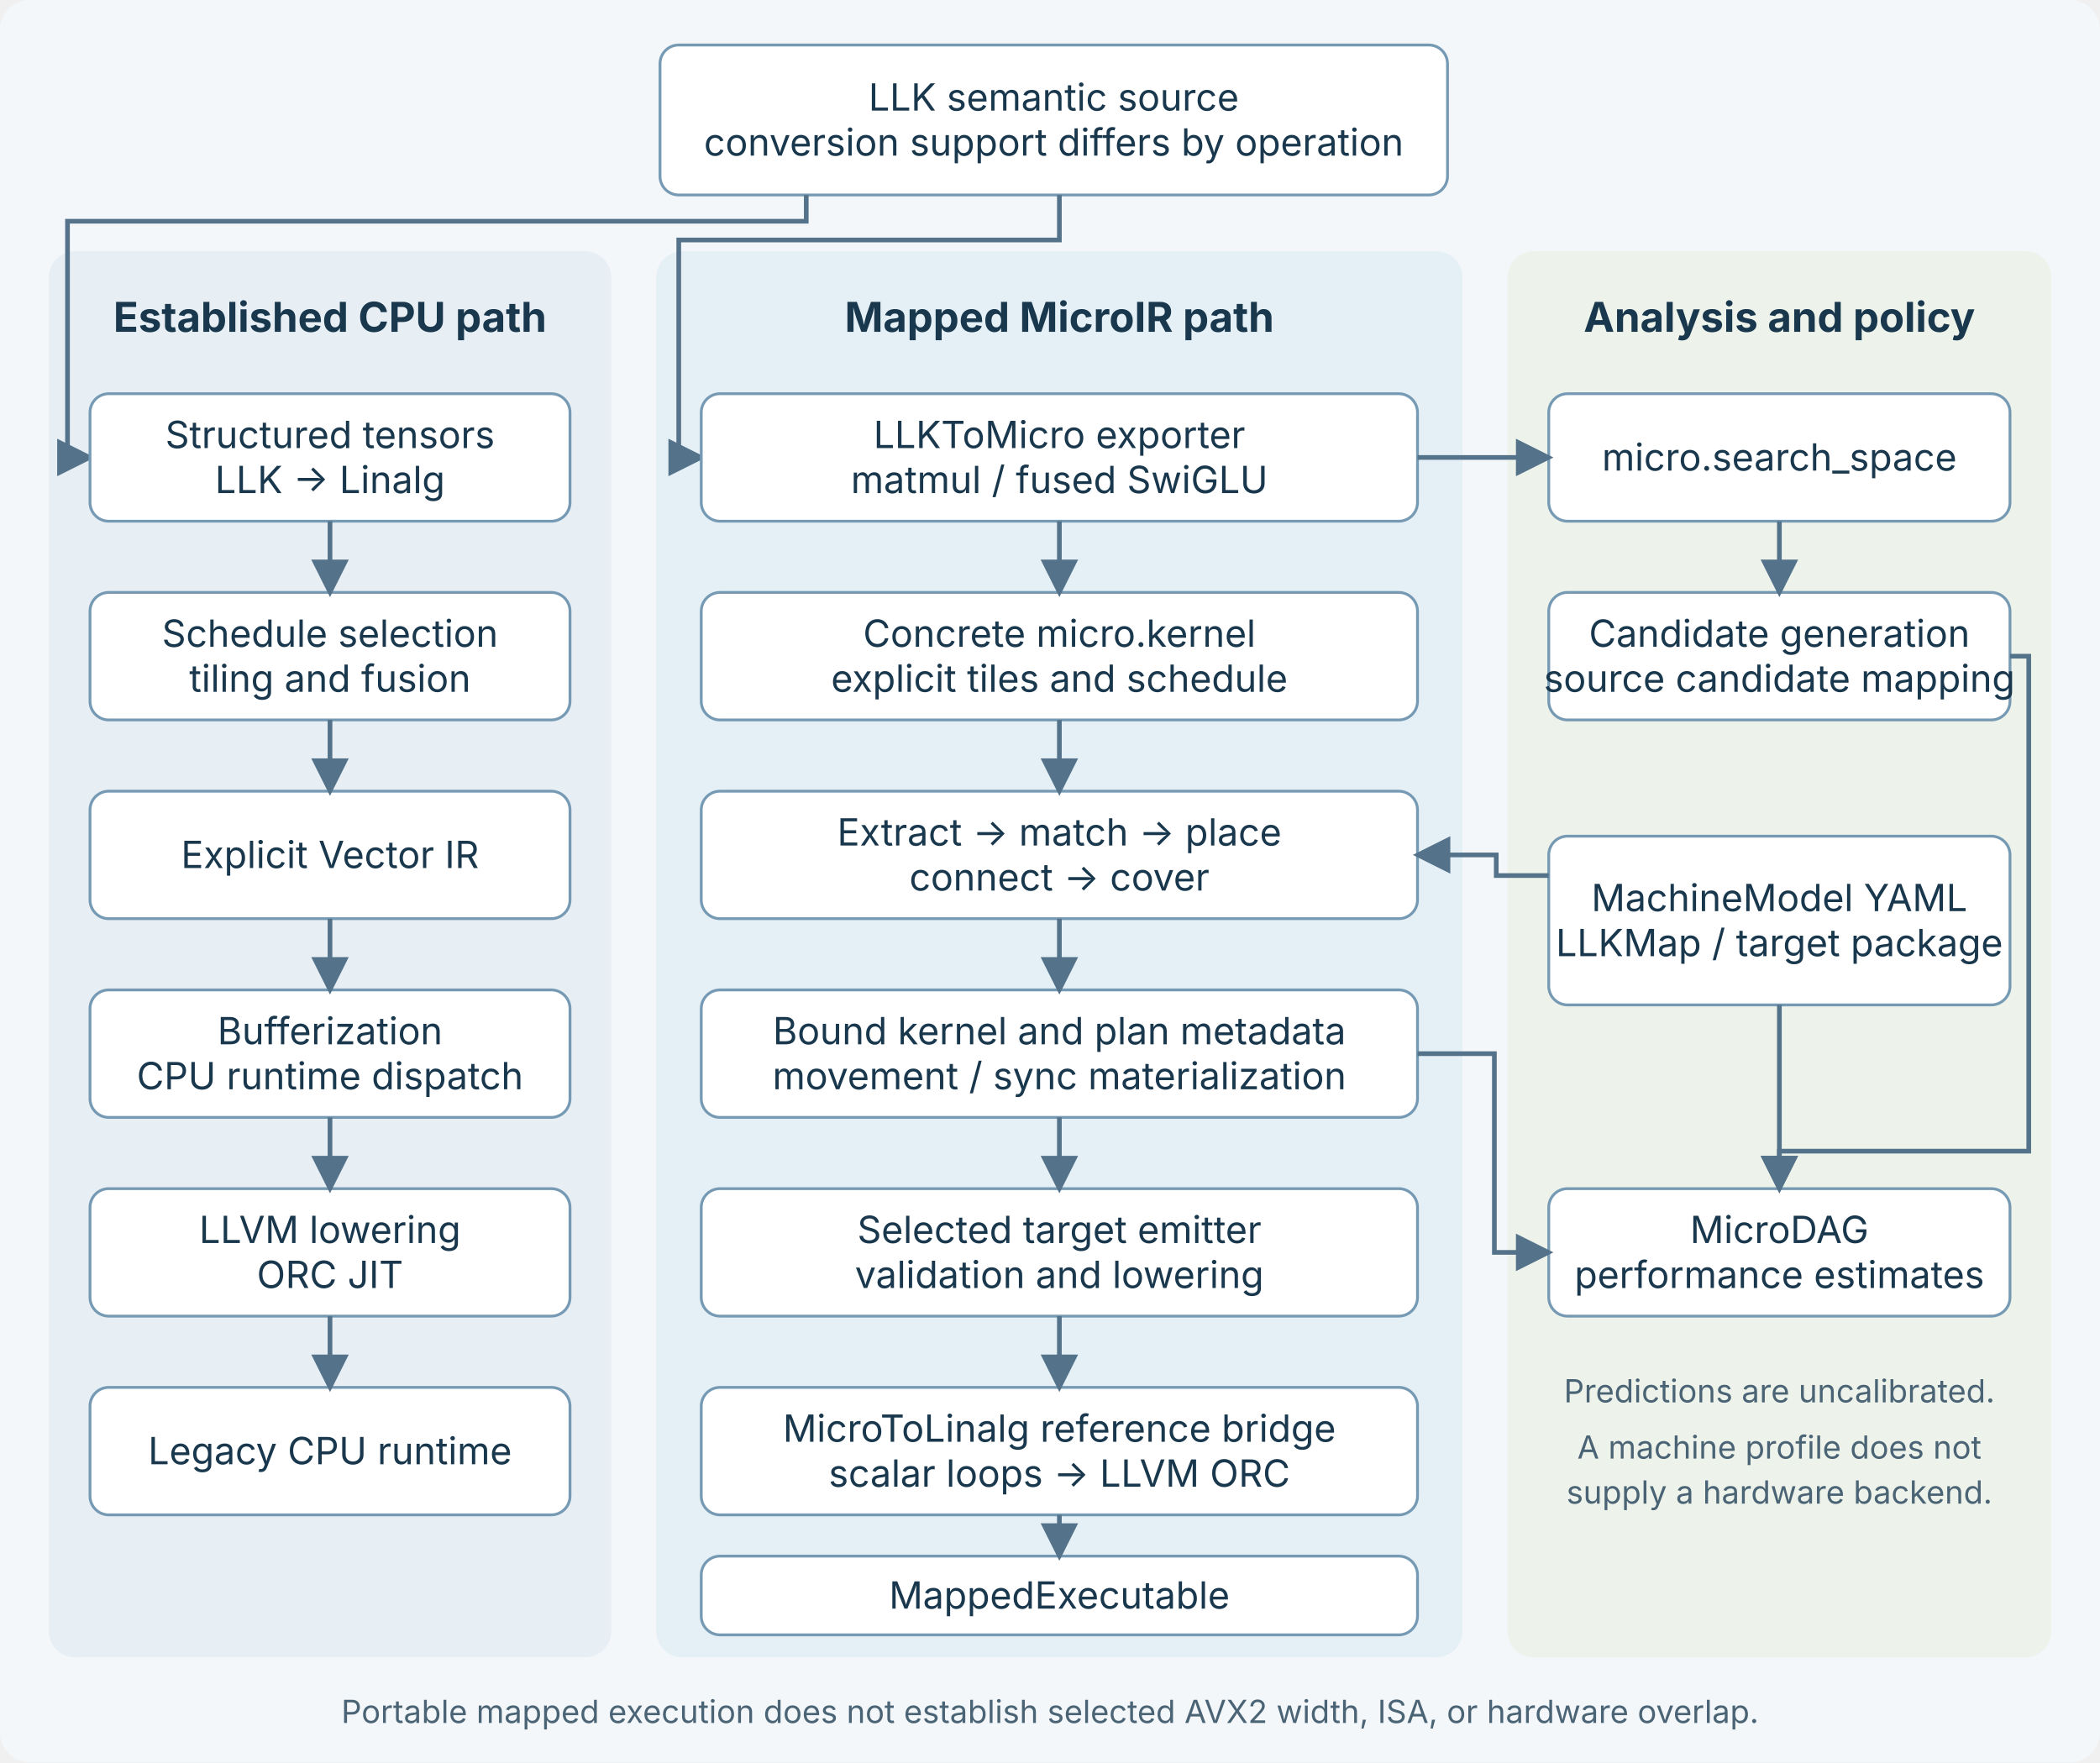
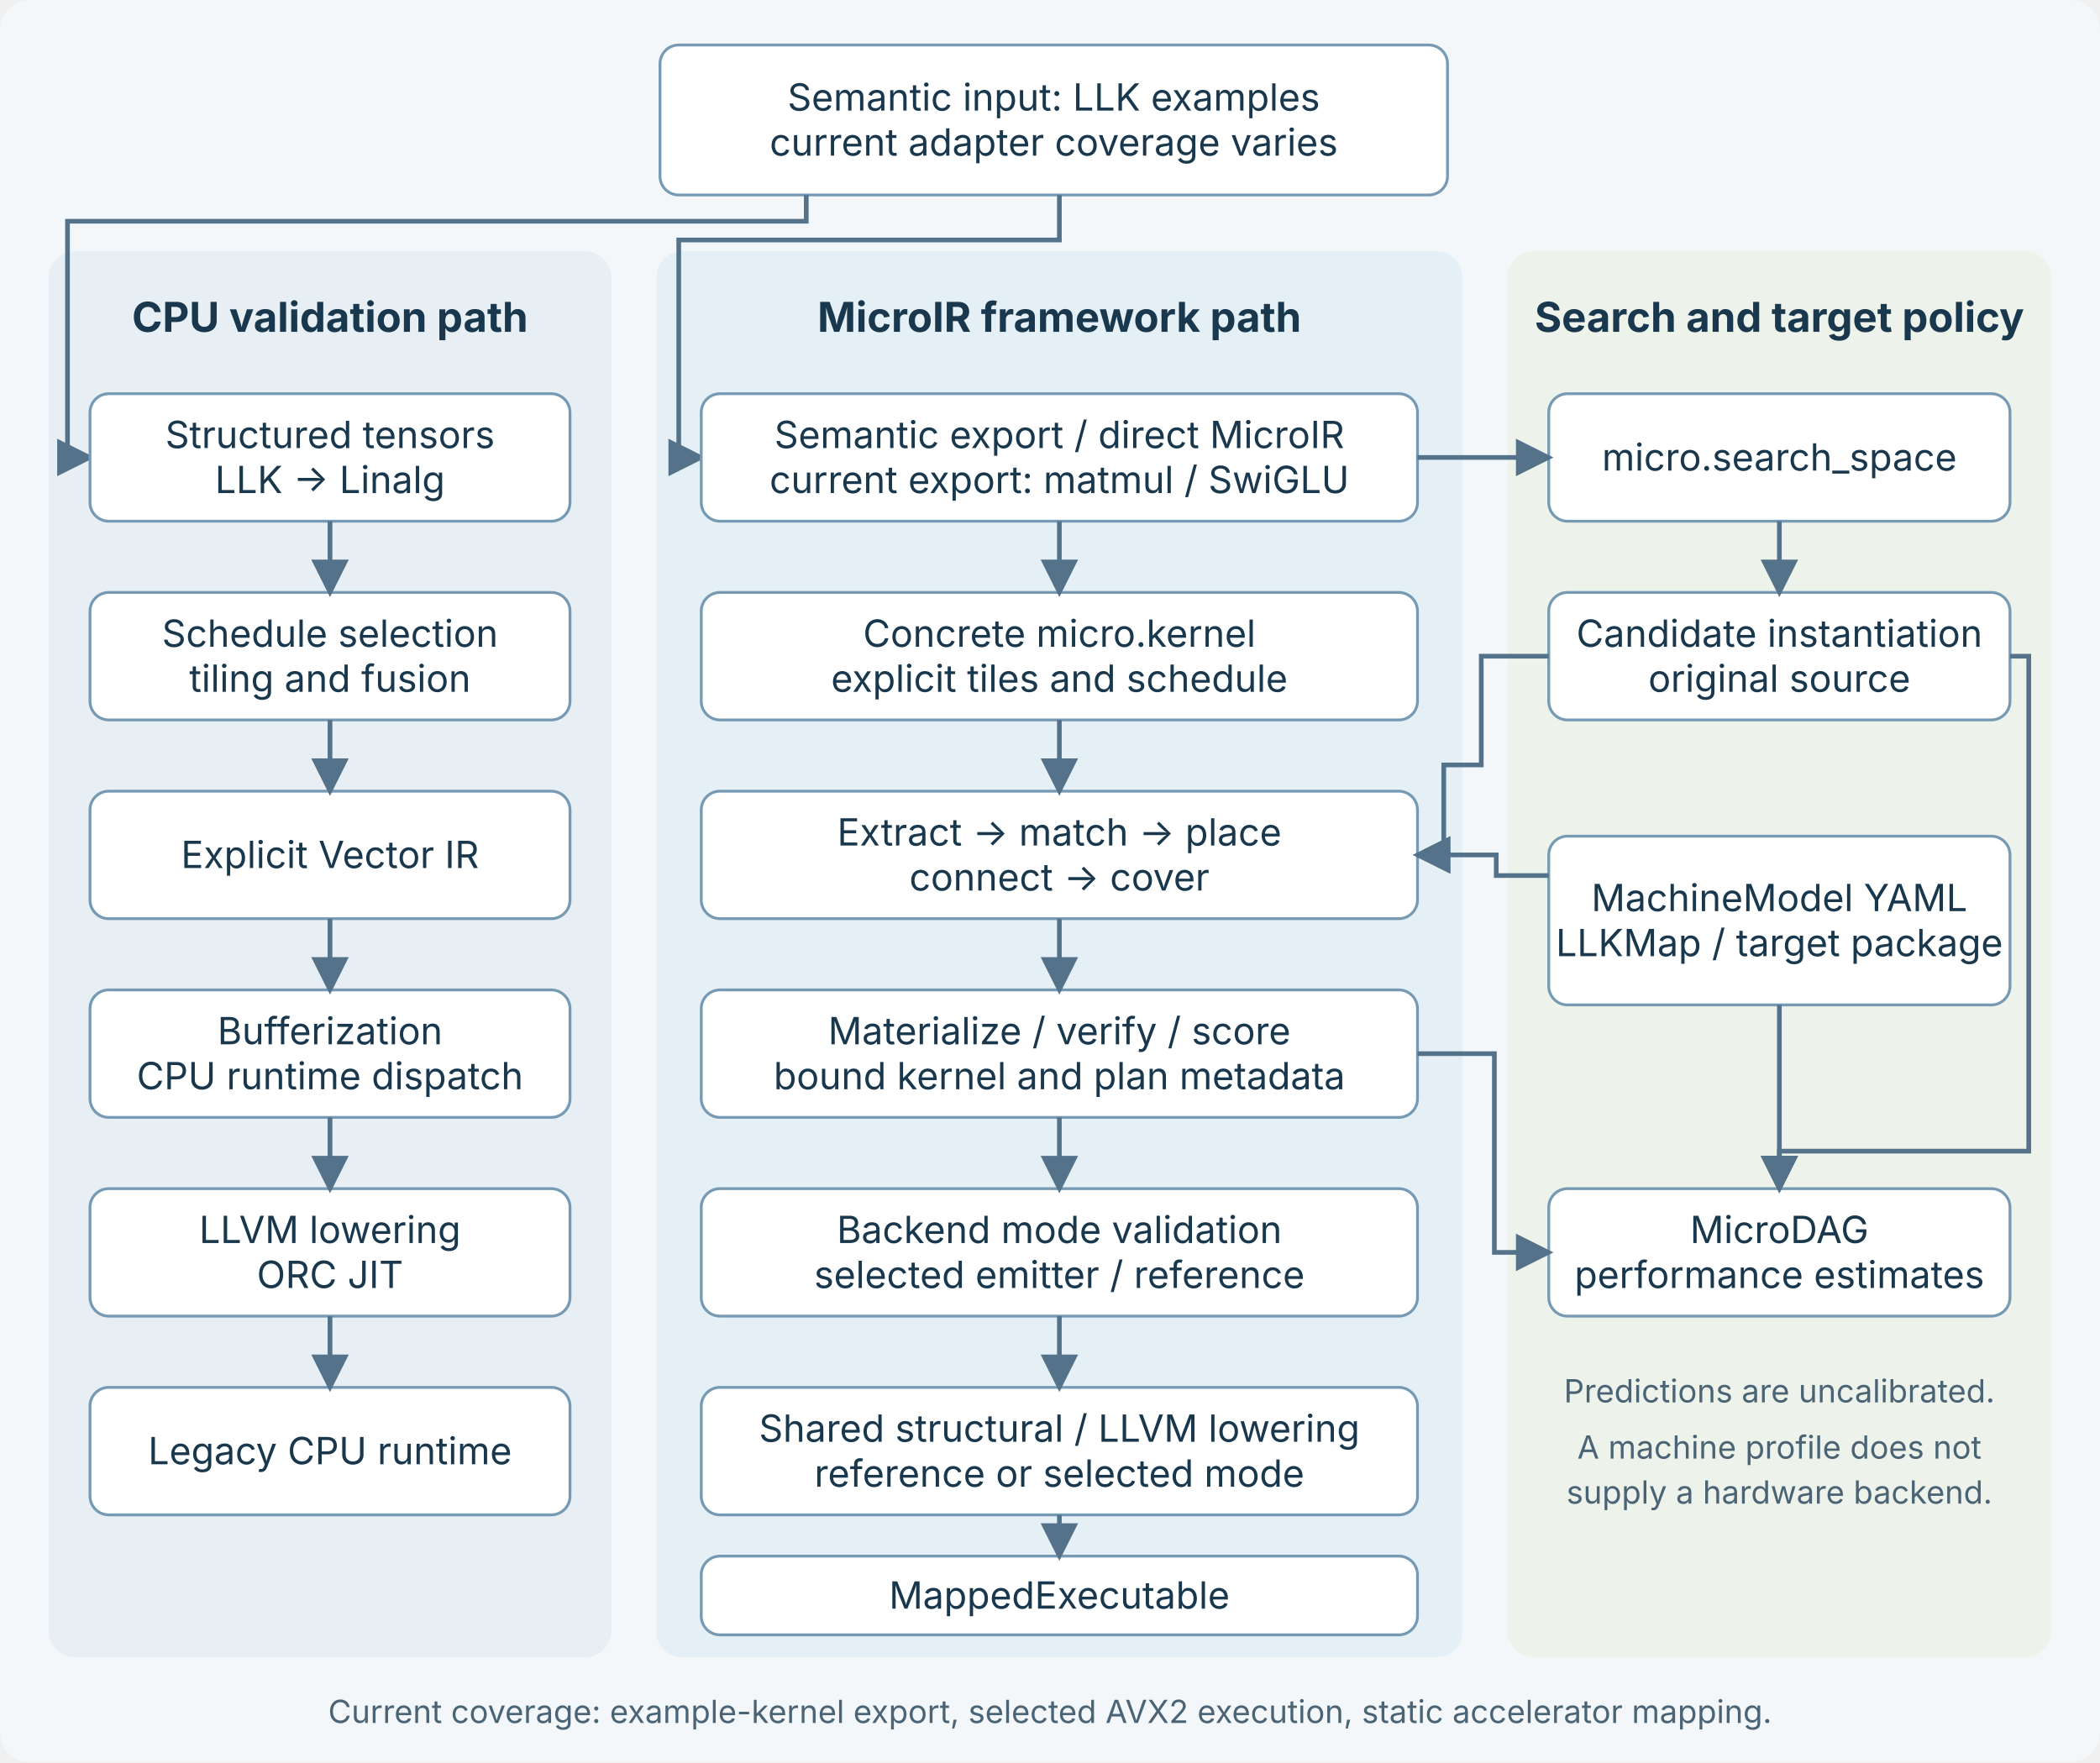
<svg xmlns="http://www.w3.org/2000/svg" viewBox="0 0 1120 940" role="img" aria-labelledby="title desc">
  <defs>
    <marker id="arrow" markerWidth="8" markerHeight="8" refX="7" refY="4" orient="auto">
      <path d="M0 0 L8 4 L0 8Z" fill="#54738a" />
    </marker>
  </defs>
  <style>text{font-family:system-ui,-apple-system,Segoe UI,sans-serif;fill:#19384d;font-size:20px} .title{font-weight:650;font-size:22px}.small{font-size:17px;fill:#4b6475}.edge{fill:none;stroke:#54738a;stroke-width:2.5;marker-end:url(#arrow)}.node{fill:#fff;stroke:#769ab4;stroke-width:1.5;rx:10}</style>
  <rect width="1120" height="940" rx="16" fill="#f3f7fa" />
  <rect x="26" y="134" width="300" height="750" rx="14" fill="#e7eef4" />
  <rect x="350" y="134" width="430" height="750" rx="14" fill="#e5f0f6" />
  <rect x="804" y="134" width="290" height="750" rx="14" fill="#edf2ea" />
-   <text class="title" x="176" y="177" text-anchor="middle">Established CPU path</text>
-   <text class="title" x="565" y="177" text-anchor="middle">Mapped MicroIR path</text>
-   <text class="title" x="949" y="177" text-anchor="middle">Analysis and policy</text>
+   <text class="title" x="176" y="177" text-anchor="middle">CPU validation path</text>
+   <text class="title" x="565" y="177" text-anchor="middle">MicroIR framework path</text>
+   <text class="title" x="949" y="177" text-anchor="middle">Search and target policy</text>
  <rect class="node" x="352" y="24" width="420" height="80" />
-   <text x="562.0" y="59.0" text-anchor="middle">LLK semantic source</text>
-   <text x="562.0" y="83.0" text-anchor="middle">conversion support differs by operation</text>
+   <text x="562.0" y="59.0" text-anchor="middle">Semantic input: LLK examples</text>
+   <text x="562.0" y="83.0" text-anchor="middle">current adapter coverage varies</text>
  <path class="edge" d="M 430 104 V 118 H 36 V 244 H 48" />
  <path class="edge" d="M 565 104 V 128 H 362 V 244 H 374" />
  <rect class="node" x="48" y="210" width="256" height="68" />
  <text x="176.0" y="239.0" text-anchor="middle">Structured tensors</text>
  <text x="176.0" y="263.0" text-anchor="middle">LLK → Linalg</text>
  <rect class="node" x="48" y="316" width="256" height="68" />
  <text x="176.0" y="345.0" text-anchor="middle">Schedule selection</text>
  <text x="176.0" y="369.0" text-anchor="middle">tiling and fusion</text>
  <rect class="node" x="48" y="422" width="256" height="68" />
  <text x="176.0" y="463.0" text-anchor="middle">Explicit Vector IR</text>
  <rect class="node" x="48" y="528" width="256" height="68" />
  <text x="176.0" y="557.0" text-anchor="middle">Bufferization</text>
  <text x="176.0" y="581.0" text-anchor="middle">CPU runtime dispatch</text>
  <rect class="node" x="48" y="634" width="256" height="68" />
  <text x="176.0" y="663.0" text-anchor="middle">LLVM lowering</text>
  <text x="176.0" y="687.0" text-anchor="middle">ORC JIT</text>
  <rect class="node" x="48" y="740" width="256" height="68" />
  <text x="176.0" y="781.0" text-anchor="middle">Legacy CPU runtime</text>
  <path class="edge" d="M 176 278 V 316" />
  <path class="edge" d="M 176 384 V 422" />
  <path class="edge" d="M 176 490 V 528" />
  <path class="edge" d="M 176 596 V 634" />
  <path class="edge" d="M 176 702 V 740" />
  <rect class="node" x="374" y="210" width="382" height="68" />
-   <text x="565.0" y="239.0" text-anchor="middle">LLKToMicro exporter</text>
-   <text x="565.0" y="263.0" text-anchor="middle">matmul / fused SwiGLU</text>
+   <text x="565.0" y="239.0" text-anchor="middle">Semantic export / direct MicroIR</text>
+   <text x="565.0" y="263.0" text-anchor="middle">current export: matmul / SwiGLU</text>
  <rect class="node" x="374" y="316" width="382" height="68" />
  <text x="565.0" y="345.0" text-anchor="middle">Concrete micro.kernel</text>
  <text x="565.0" y="369.0" text-anchor="middle">explicit tiles and schedule</text>
  <rect class="node" x="374" y="422" width="382" height="68" />
  <text x="565.0" y="451.0" text-anchor="middle">Extract → match → place</text>
  <text x="565.0" y="475.0" text-anchor="middle">connect → cover</text>
  <rect class="node" x="374" y="528" width="382" height="68" />
-   <text x="565.0" y="557.0" text-anchor="middle">Bound kernel and plan metadata</text>
-   <text x="565.0" y="581.0" text-anchor="middle">movement / sync materialization</text>
+   <text x="565.0" y="557.0" text-anchor="middle">Materialize / verify / score</text>
+   <text x="565.0" y="581.0" text-anchor="middle">bound kernel and plan metadata</text>
  <rect class="node" x="374" y="634" width="382" height="68" />
-   <text x="565.0" y="663.0" text-anchor="middle">Selected target emitter</text>
-   <text x="565.0" y="687.0" text-anchor="middle">validation and lowering</text>
+   <text x="565.0" y="663.0" text-anchor="middle">Backend mode validation</text>
+   <text x="565.0" y="687.0" text-anchor="middle">selected emitter / reference</text>
  <rect class="node" x="374" y="740" width="382" height="68" />
-   <text x="565.0" y="769.0" text-anchor="middle">MicroToLinalg reference bridge</text>
-   <text x="565.0" y="793.0" text-anchor="middle">scalar loops → LLVM ORC</text>
+   <text x="565.0" y="769.0" text-anchor="middle">Shared structural / LLVM lowering</text>
+   <text x="565.0" y="793.0" text-anchor="middle">reference or selected mode</text>
  <rect class="node" x="374" y="830" width="382" height="42" />
  <text x="565.0" y="858.0" text-anchor="middle">MappedExecutable</text>
  <path class="edge" d="M 565 278 V 316" />
  <path class="edge" d="M 565 384 V 422" />
  <path class="edge" d="M 565 490 V 528" />
  <path class="edge" d="M 565 596 V 634" />
  <path class="edge" d="M 565 702 V 740" />
  <path class="edge" d="M 565 808 V 830" />
  <rect class="node" x="826" y="210" width="246" height="68" />
  <text x="949.0" y="251.0" text-anchor="middle">micro.search_space</text>
  <rect class="node" x="826" y="316" width="246" height="68" />
-   <text x="949.0" y="345.0" text-anchor="middle">Candidate generation</text>
-   <text x="949.0" y="369.0" text-anchor="middle">source candidate mapping</text>
+   <text x="949.0" y="345.0" text-anchor="middle">Candidate instantiation</text>
+   <text x="949.0" y="369.0" text-anchor="middle">original source</text>
  <rect class="node" x="826" y="446" width="246" height="90" />
  <text x="949.0" y="486.0" text-anchor="middle">MachineModel YAML</text>
  <text x="949.0" y="510.0" text-anchor="middle">LLKMap / target package</text>
  <rect class="node" x="826" y="634" width="246" height="68" />
  <text x="949.0" y="663.0" text-anchor="middle">MicroDAG</text>
  <text x="949.0" y="687.0" text-anchor="middle">performance estimates</text>
  <path class="edge" d="M 756 244 H 826" />
  <path class="edge" d="M 949 278 V 316" />
+   <path class="edge" d="M 826 350 H 790 V 408 H 770 V 456 H 756" />
  <path class="edge" d="M 1072 350 H 1082 V 614 H 949 V 634" />
  <path class="edge" d="M 826 467 H 798 V 456 H 756" />
  <path class="edge" d="M 949 536 V 634" />
  <path class="edge" d="M 756 562 H 797 V 668 H 826" />
  <text class="small" x="949" y="748" text-anchor="middle">Predictions are uncalibrated.</text>
  <text class="small" x="949" y="778" text-anchor="middle">A machine profile does not</text>
  <text class="small" x="949" y="802" text-anchor="middle">supply a hardware backend.</text>
-   <text class="small" x="560" y="919" text-anchor="middle">Portable mapped execution does not establish selected AVX2 width, ISA, or hardware overlap.</text>
+   <text class="small" x="560" y="919" text-anchor="middle">Current coverage: example-kernel export, selected AVX2 execution, static accelerator mapping.</text>
</svg>
